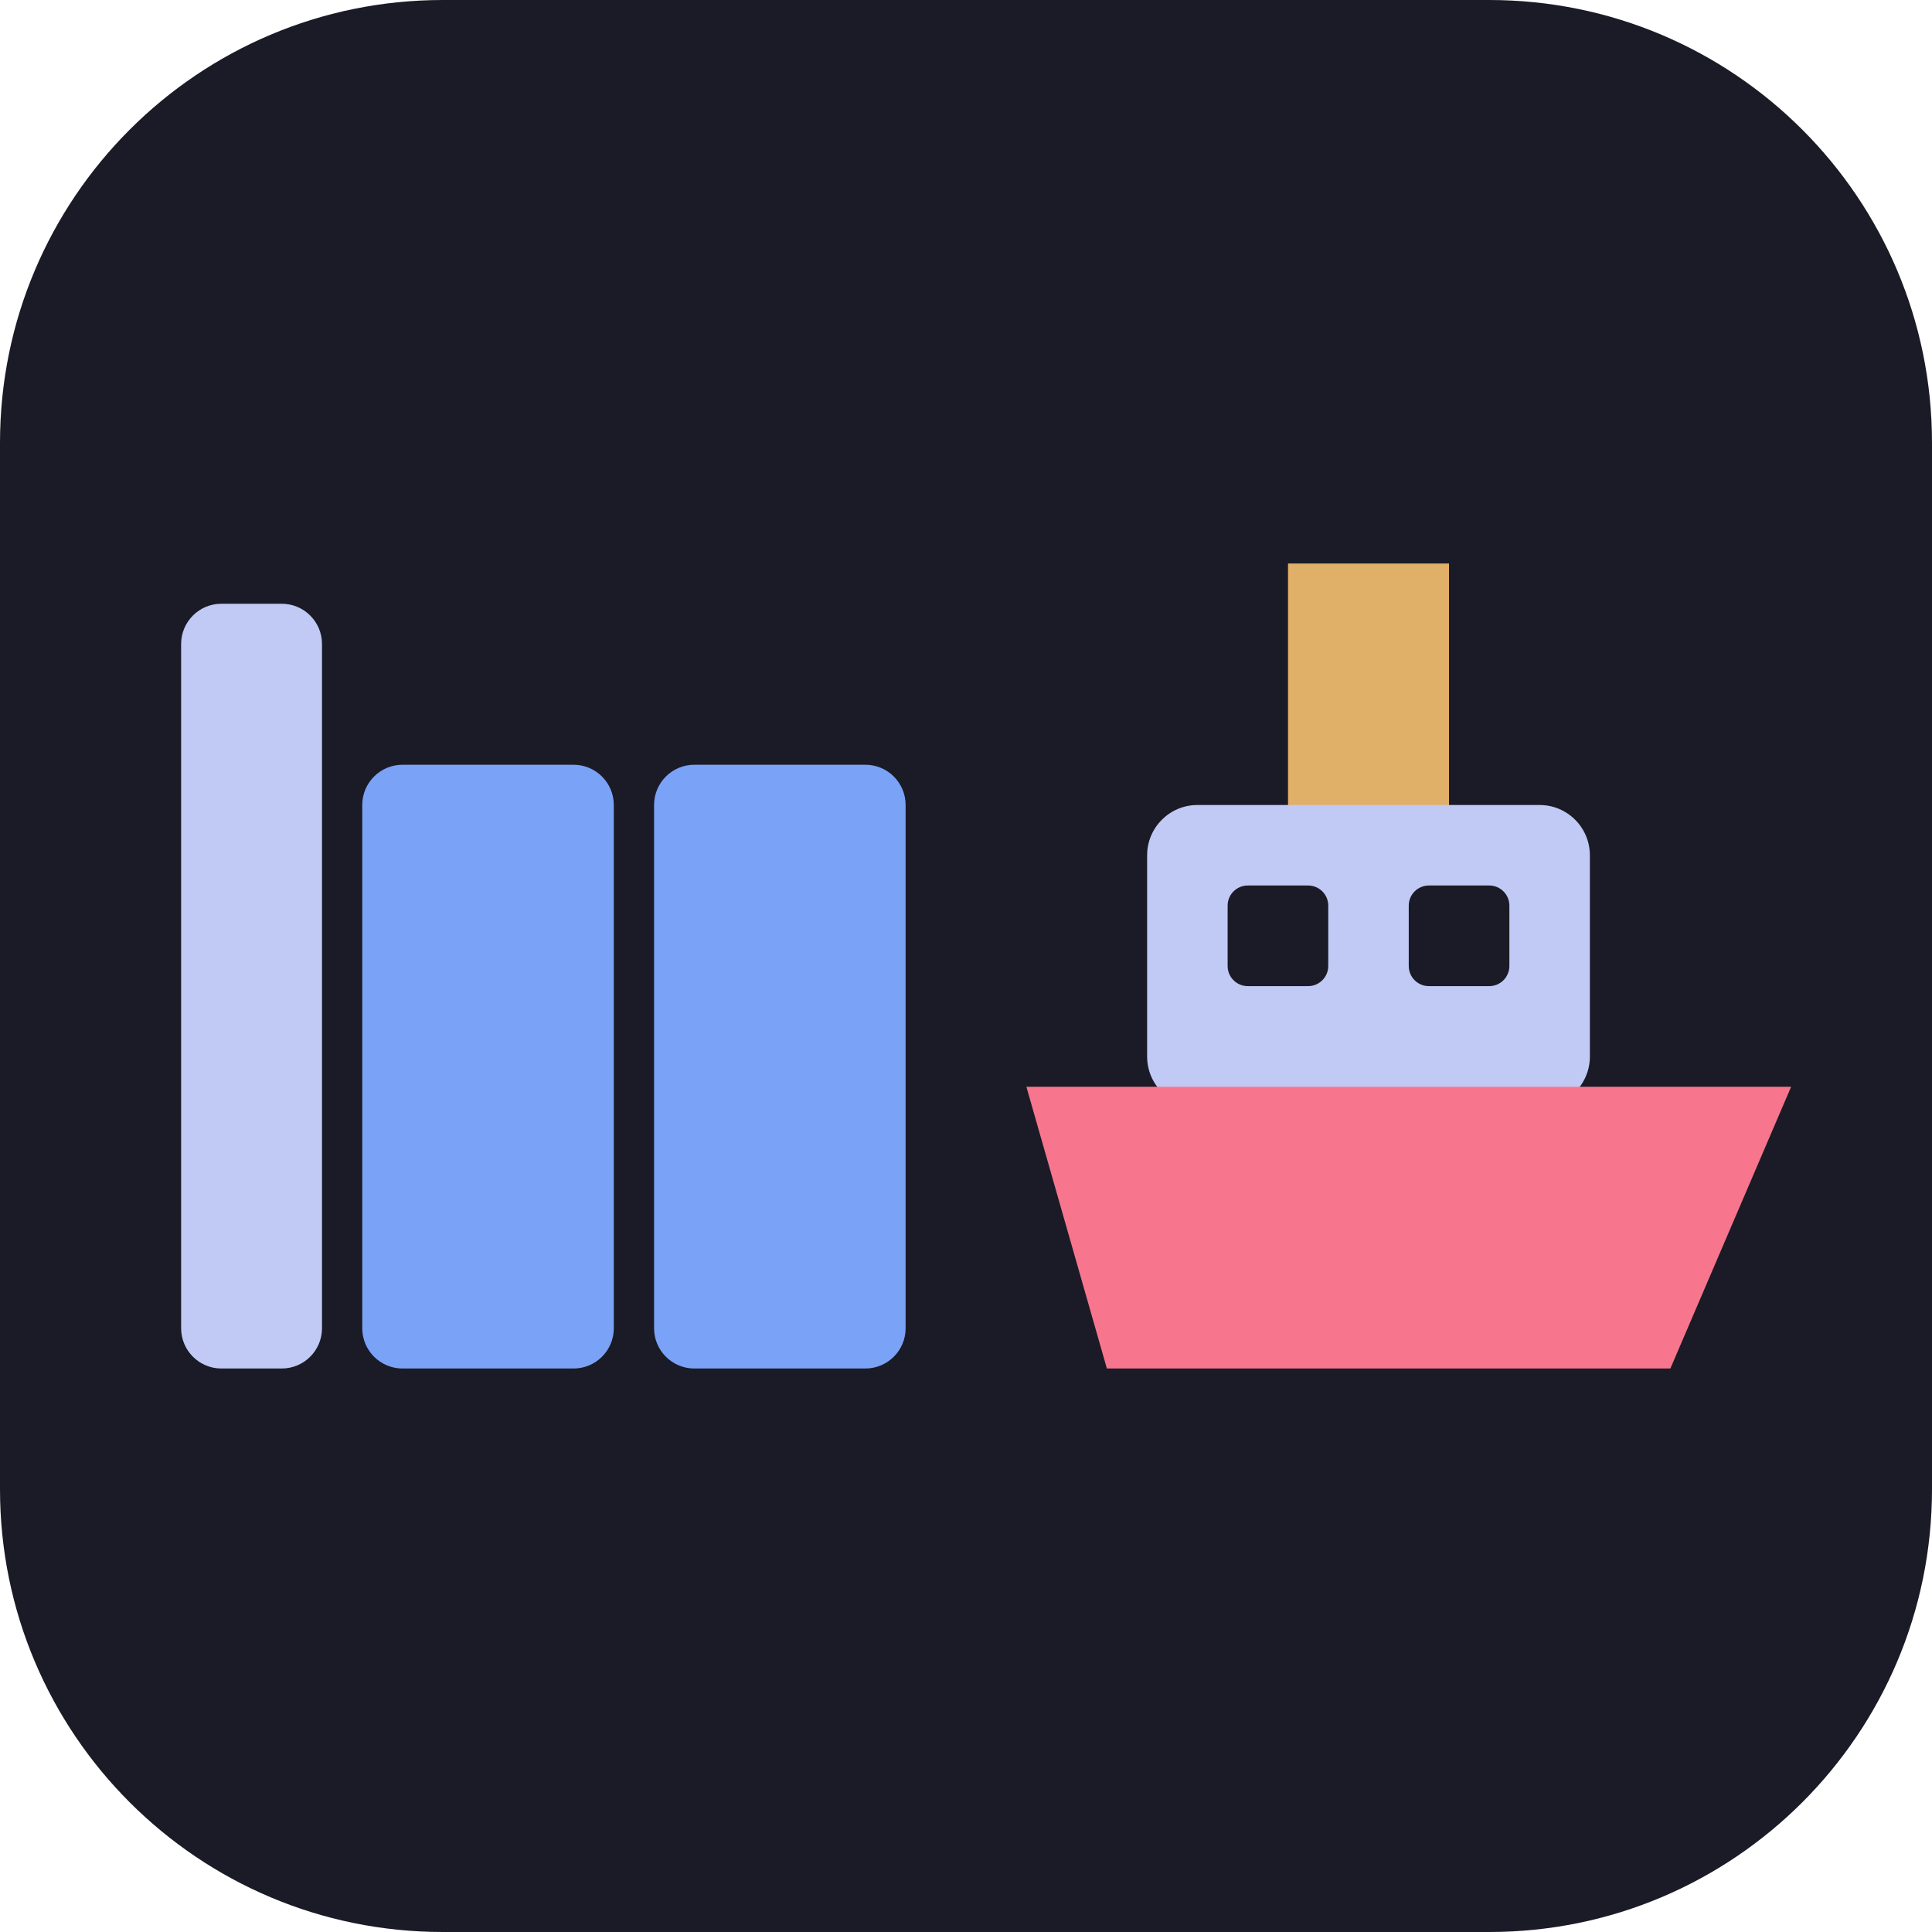
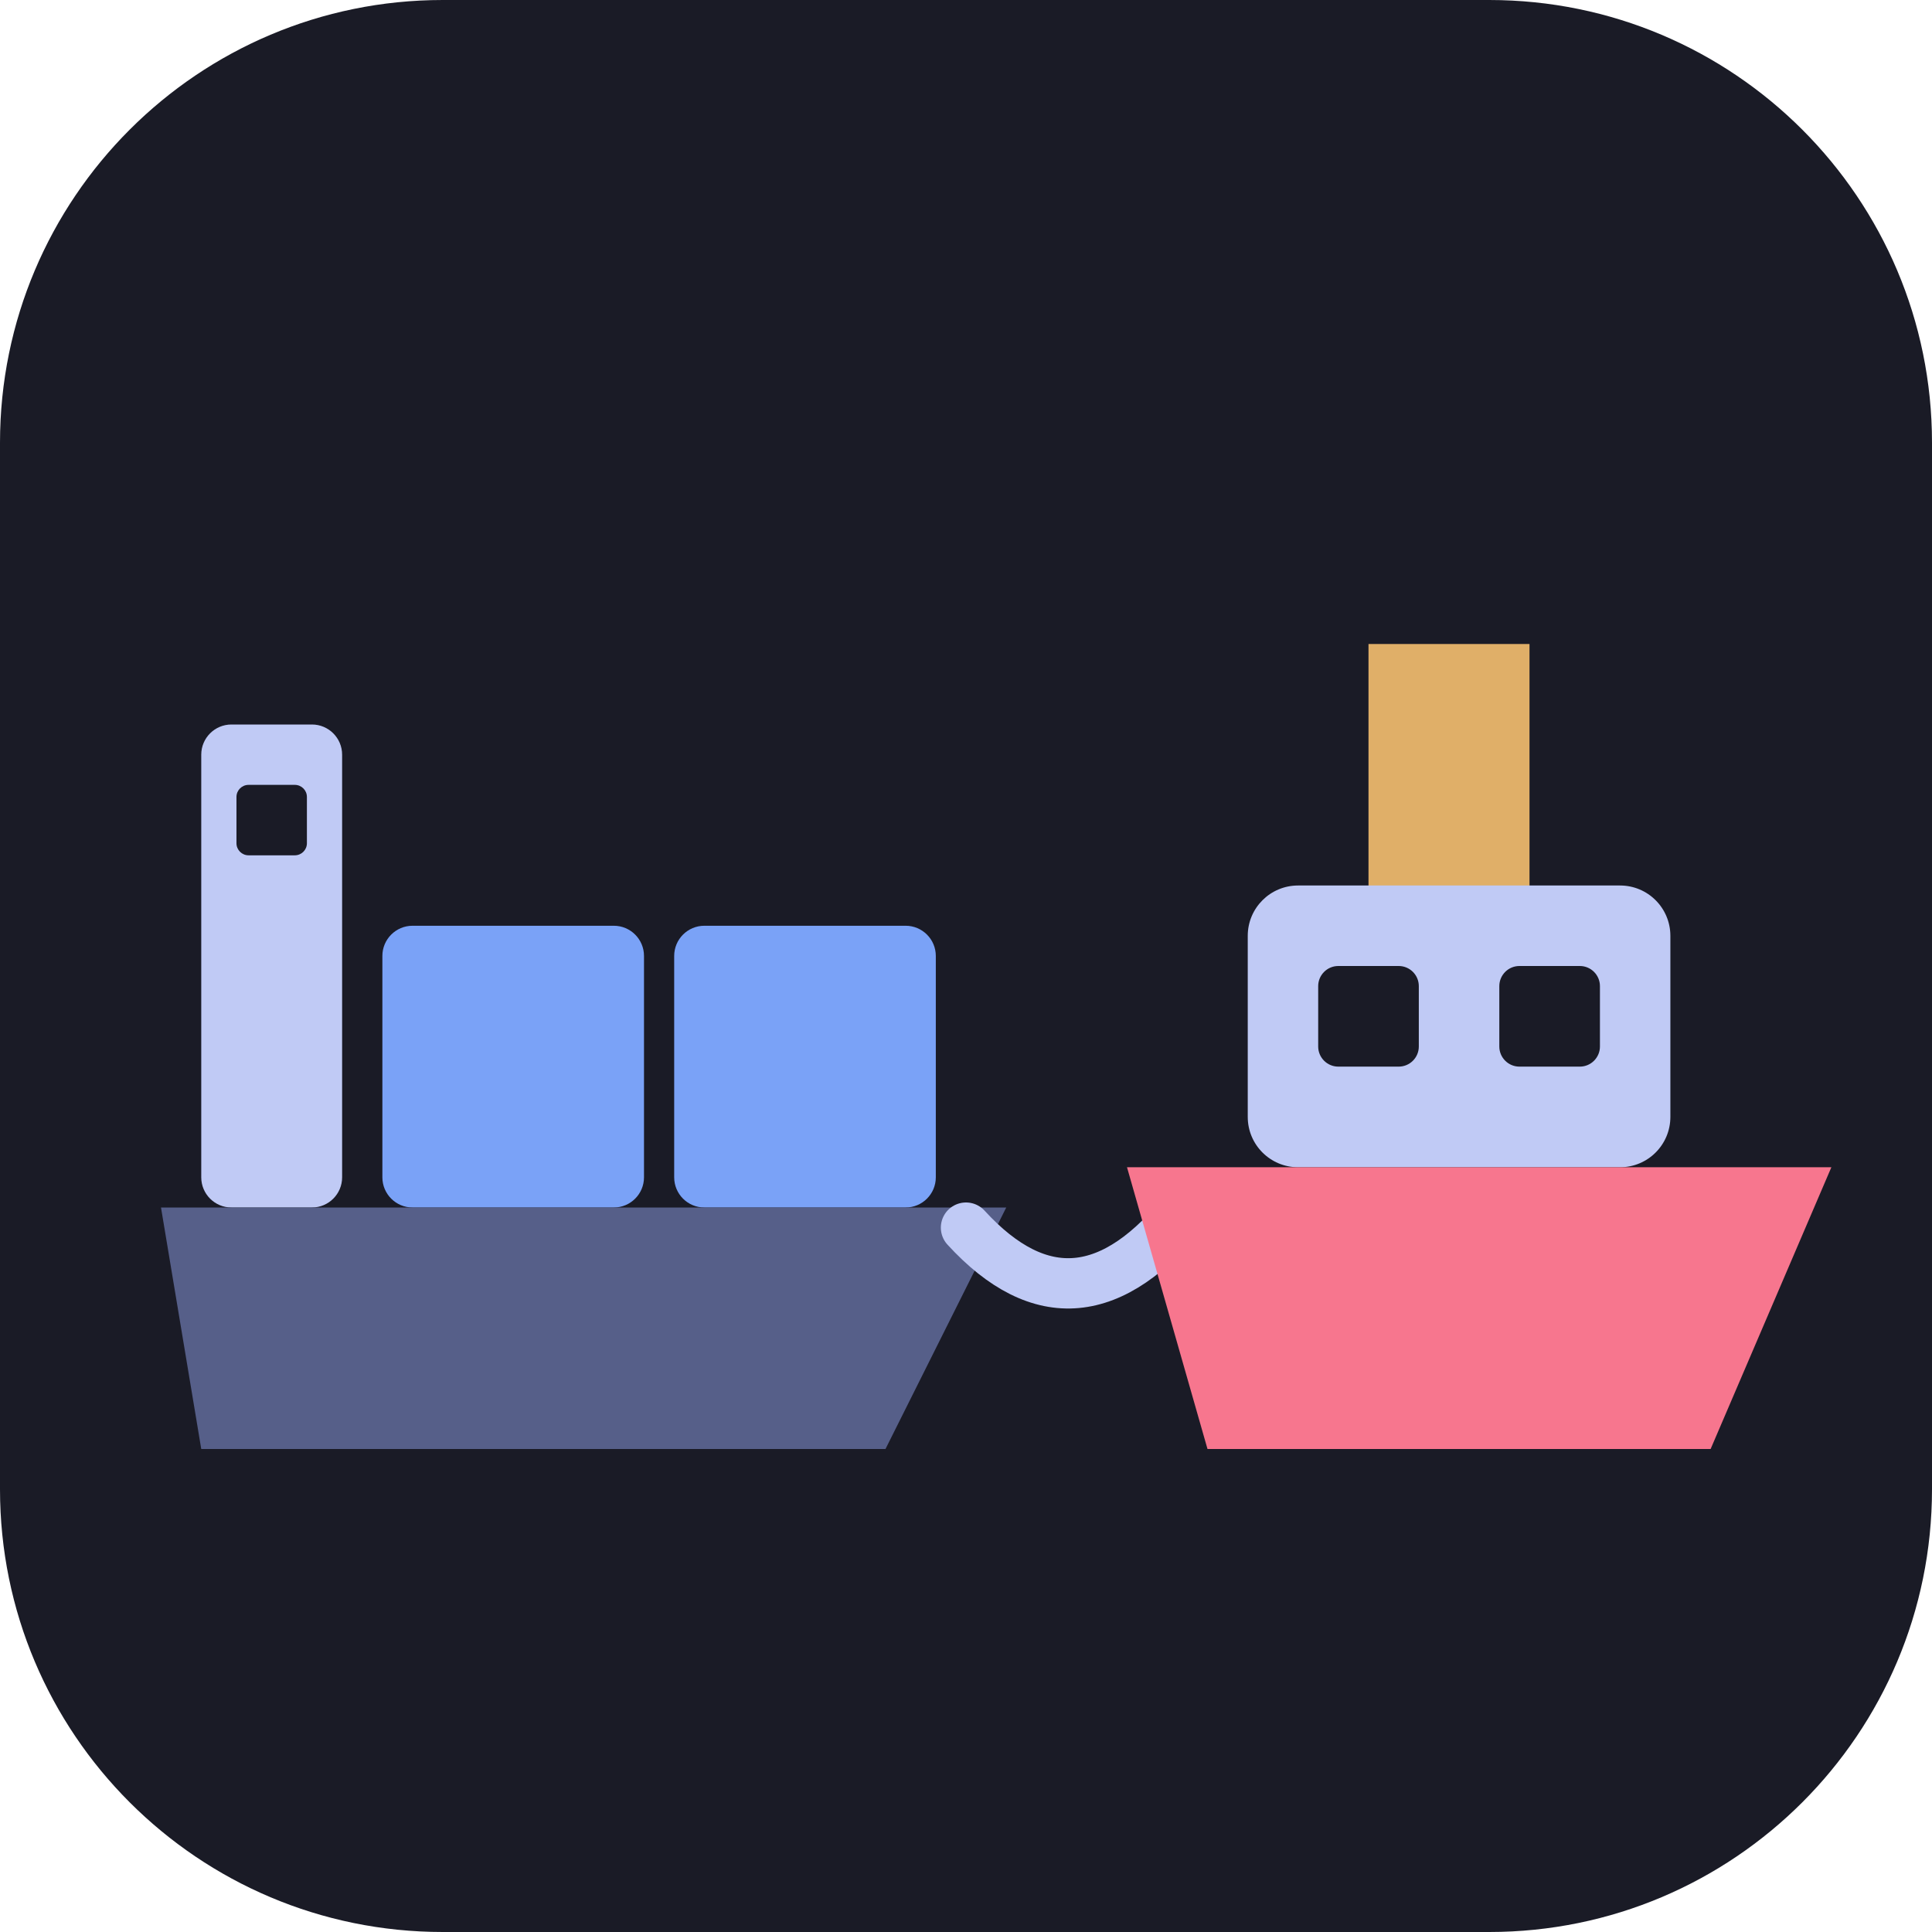
<svg xmlns="http://www.w3.org/2000/svg" viewBox="0 0 96 96" width="96" height="96">
  <rect width="96" height="96" rx="22" fill="#1a1b26" />
-   <rect x="9" y="30" width="7" height="38" rx="2" fill="#c0caf5" />
-   <rect x="18" y="38" width="12.5" height="30" rx="2" fill="#7aa2f7" />
-   <rect x="32.5" y="38" width="12.5" height="30" rx="2" fill="#7aa2f7" />
-   <rect x="64" y="28" width="8" height="13" fill="#e0af68" />
-   <rect x="57" y="40" width="22" height="15" rx="2.5" fill="#c0caf5" />
-   <rect x="61" y="44" width="5" height="5" rx="1" fill="#1a1b26" />
-   <rect x="70" y="44" width="5" height="5" rx="1" fill="#1a1b26" />
-   <polygon points="51,54 89,54 83,68 55,68" fill="#f7768e" />
+   <rect x="10" y="36" width="7" height="24" rx="1.5" fill="#c0caf5" />
+   <rect x="11.75" y="39" width="3.5" height="3.5" rx="0.6" fill="#1a1b26" />
+   <rect x="19" y="46" width="13" height="14" rx="1.5" fill="#7aa2f7" />
+   <rect x="33.5" y="46" width="13" height="14" rx="1.5" fill="#7aa2f7" />
+   <polygon points="8,60 50,60 44,72 10,72" fill="#565f89" />
+   <path d="M48 61Q53.5 67 59 60" fill="none" stroke="#c0caf5" stroke-width="2.5" stroke-linecap="round" />
+   <rect x="68" y="32" width="8" height="13" fill="#e0af68" />
+   <rect x="62" y="44" width="21" height="14" rx="2.5" fill="#c0caf5" />
+   <rect x="65.5" y="48" width="5" height="5" rx="1" fill="#1a1b26" />
+   <rect x="74.5" y="48" width="5" height="5" rx="1" fill="#1a1b26" />
+   <polygon points="56,58 91,58 85,72 60,72" fill="#f7768e" />
</svg>
